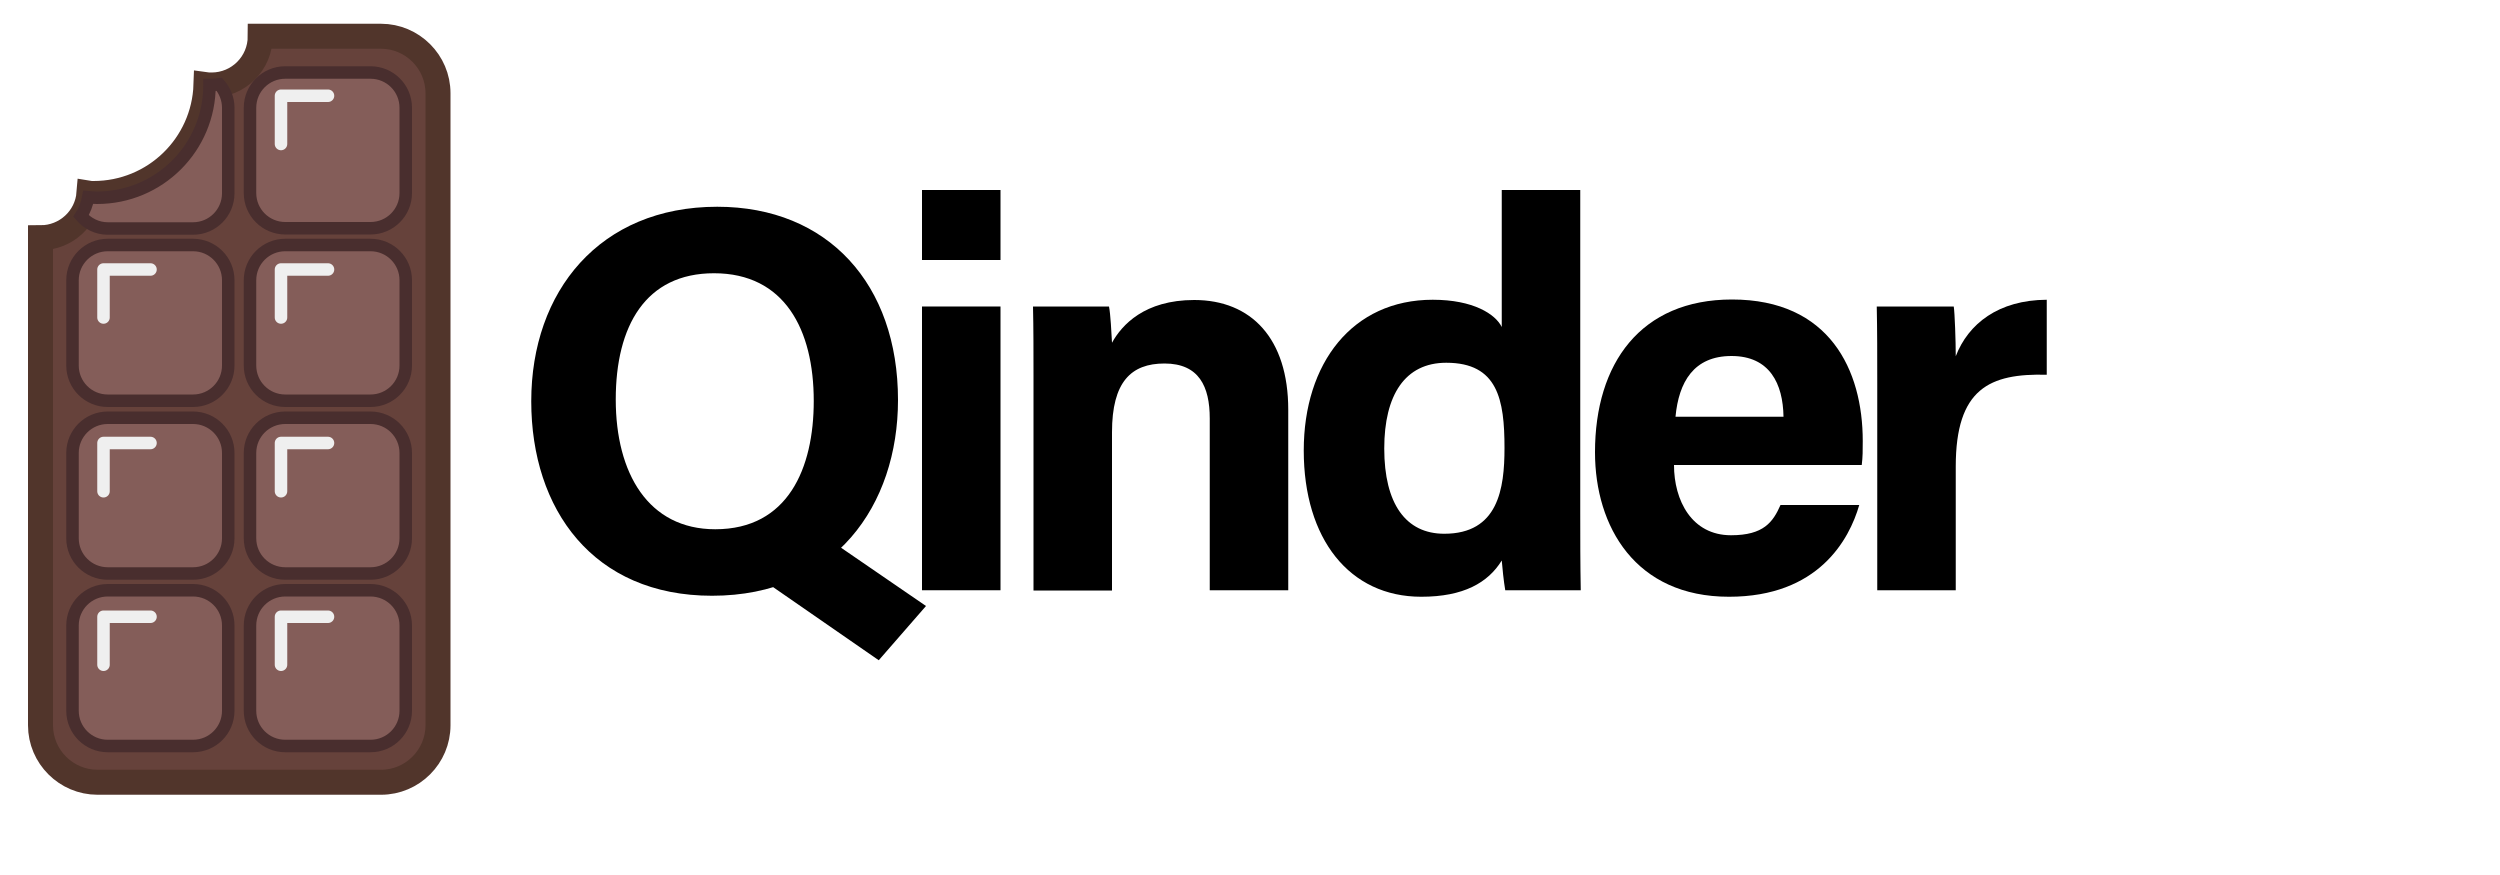
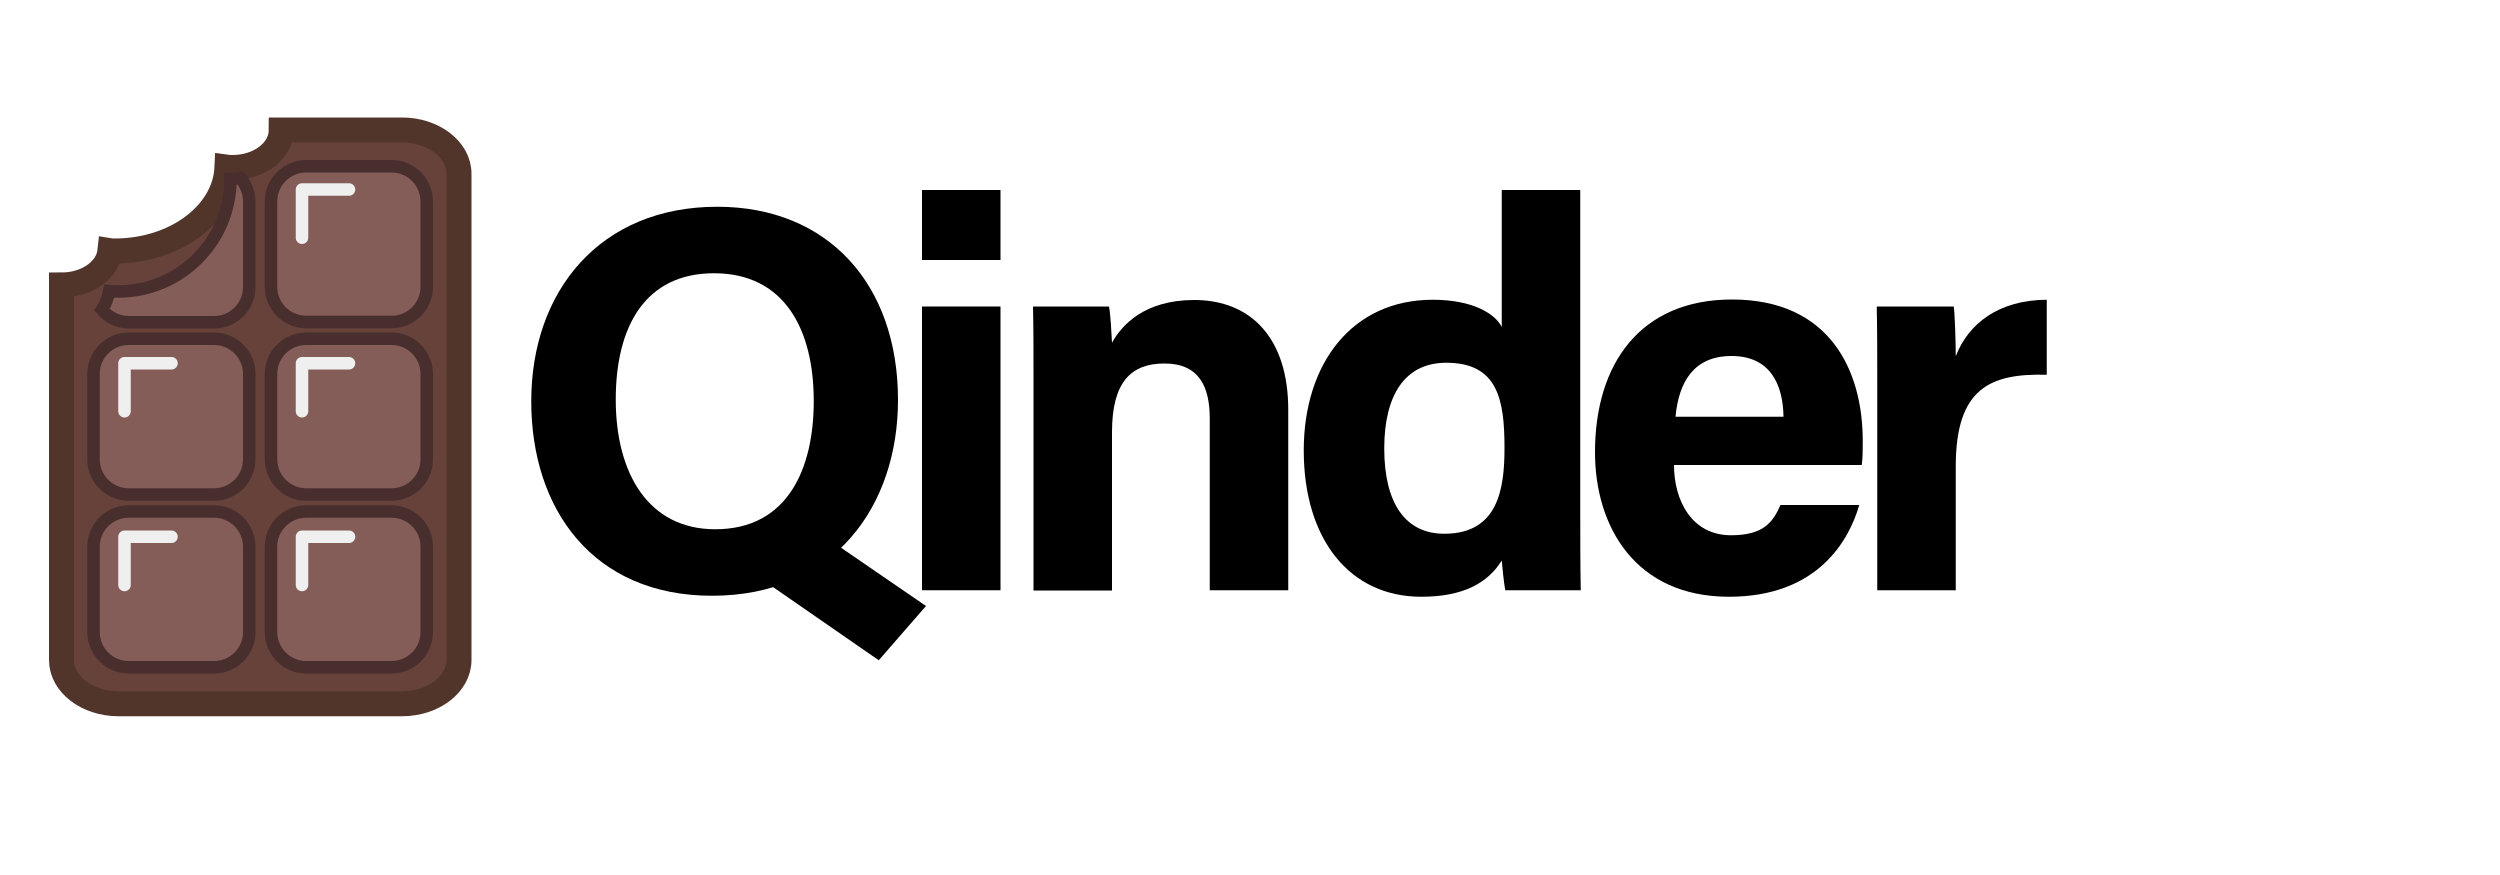
<svg xmlns="http://www.w3.org/2000/svg" version="1.1" id="Layer_1" x="0px" y="0px" viewBox="0 0 1000 350" style="enable-background:new 0 0 1000 350;" xml:space="preserve">
  <style type="text/css">
	.st0{fill:#66423B;stroke:#51352B;stroke-width:10;stroke-miterlimit:10;}
	.st1{fill:#845D59;stroke:#492E2E;stroke-width:5;stroke-miterlimit:10;}
	.st2{fill:none;stroke:#EFEFEF;stroke-width:5;stroke-linecap:round;stroke-linejoin:round;stroke-miterlimit:10;}
	.st3{display:none;}
	.st4{display:inline;fill:#7C3131;}
	.st5{display:inline;fill:#4F2121;}
	.st6{display:none;fill:#994B4B;}
	.st7{display:none;fill:#DDDDDD;}
</style>
  <g id="Favorite">
</g>
  <g>
-     <path class="st0" d="M152.4,14.5h-48.3c0,10.8-8.7,19.5-19.5,19.5c-0.7,0-1.5,0-2.2-0.1c-0.8,24.2-20.6,43.5-45,43.5   c-0.6,0-1.2,0-1.8-0.1c-0.8,10-9.2,17.8-19.4,17.8v195c0,12.6,10.3,22.8,22.8,22.8h113.4c12.6,0,22.8-10.3,22.8-22.8V37.3   C175.2,24.7,164.9,14.5,152.4,14.5z" />
-     <path class="st1" d="M114.1,91.3h34.1c7.8,0,14.1-6.3,14.1-14.1V43.1c0-7.8-6.3-14.1-14.1-14.1h-34.1c-7.8,0-14.1,6.3-14.1,14.1   v34.1C100,85,106.3,91.3,114.1,91.3z" />
-     <g>
-       <path class="st1" d="M114.1,160.3h34.1c7.8,0,14.1-6.3,14.1-14.1v-34.1c0-7.8-6.3-14.1-14.1-14.1h-34.1c-7.8,0-14.1,6.3-14.1,14.1    v34.1C100,154,106.3,160.3,114.1,160.3z" />
-       <path class="st1" d="M43.1,160.3h34.1c7.8,0,14.1-6.3,14.1-14.1v-34.1c0-7.8-6.3-14.1-14.1-14.1H43.1c-7.8,0-14.1,6.3-14.1,14.1    v34.1C29,154,35.3,160.3,43.1,160.3z" />
-     </g>
-     <g>
-       <path class="st1" d="M114.1,229.4h34.1c7.8,0,14.1-6.3,14.1-14.1v-34.1c0-7.8-6.3-14.1-14.1-14.1h-34.1c-7.8,0-14.1,6.3-14.1,14.1    v34.1C100,223.1,106.3,229.4,114.1,229.4z" />
-       <path class="st1" d="M43.1,229.4h34.1c7.8,0,14.1-6.3,14.1-14.1v-34.1c0-7.8-6.3-14.1-14.1-14.1H43.1c-7.8,0-14.1,6.3-14.1,14.1    v34.1C29,223.1,35.3,229.4,43.1,229.4z" />
-     </g>
-     <g>
-       <path class="st1" d="M114.1,298.4h34.1c7.8,0,14.1-6.3,14.1-14.1v-34.1c0-7.8-6.3-14.1-14.1-14.1h-34.1c-7.8,0-14.1,6.3-14.1,14.1    v34.1C100,292.1,106.3,298.4,114.1,298.4z" />
-       <path class="st1" d="M43.1,298.4h34.1c7.8,0,14.1-6.3,14.1-14.1v-34.1c0-7.8-6.3-14.1-14.1-14.1H43.1c-7.8,0-14.1,6.3-14.1,14.1    v34.1C29,292.1,35.3,298.4,43.1,298.4z" />
-     </g>
-     <polyline class="st2" points="131.2,38.3 112.4,38.3 112.4,57.6  " />
-     <polyline class="st2" points="131.2,107.8 112.4,107.8 112.4,127  " />
-     <polyline class="st2" points="60.2,107.8 41.4,107.8 41.4,127  " />
-     <polyline class="st2" points="131.2,177.2 112.4,177.2 112.4,196.5  " />
-     <polyline class="st2" points="60.2,177.2 41.4,177.2 41.4,196.5  " />
-     <polyline class="st2" points="131.2,246.7 112.4,246.7 112.4,265.9  " />
-     <polyline class="st2" points="60.2,246.7 41.4,246.7 41.4,265.9  " />
-     <g class="st3">
-       <path class="st4" d="M76.4,702.1c-17.6,0-31.9-14.3-31.9-31.9v-69.1l178-90.2h5.7v159.3c0,17.6-14.3,31.9-31.9,31.9H76.4z" />
-       <path class="st5" d="M224.7,514.4v155.8c0,15.7-12.7,28.4-28.4,28.4H76.4c-15.7,0-28.4-12.7-28.4-28.4v-66.9l175.2-88.9    L224.7,514.4 M231.7,507.4h-7h-1.3h-1.7l-1.5,0.8L44.9,597.1l-3.8,1.9v4.3v66.9c0,19.5,15.9,35.4,35.4,35.4h119.9    c19.5,0,35.4-15.9,35.4-35.4V514.4L231.7,507.4L231.7,507.4L231.7,507.4z" />
-     </g>
-     <path class="st6" d="M125,442.3v5.1c0,15.7,12.7,28.4,28.4,28.4h119.9c15.7,0,28.4-12.7,28.4-28.4v-5.1H125z" />
-     <path class="st7" d="M111.6,458v0.5c25.9,12.9,69.6,7.4,110.7-16.3c33.5-19.4,57.4-46.3,66-71.2v-1.9H287L111.6,458z" />
-     <path class="st1" d="M84.5,34c-0.2,0-0.4,0-0.7,0v0.1c0,24.9-20.1,45-45,45c-1.2,0-2.4-0.1-3.5-0.2c-0.5,2.7-1.5,5.3-2.9,7.5   c2.6,3,6.4,5,10.7,5h34.1c7.8,0,14.1-6.3,14.1-14.1V43.1c0-3.6-1.4-6.9-3.6-9.4C86.7,33.8,85.6,34,84.5,34z" />
-   </g>
-   <g>
    <g>
      <path d="M359.2,160c0,42.1-25.3,78.3-74.4,78.3c-47.5,0-72.3-34.5-72.3-77.8c0-44,27.4-77.8,74.4-77.8    C331.2,82.7,359.2,113.7,359.2,160z M246.3,159.8c0,29.5,13,51.9,39.8,51.9c29.1,0,39.4-24.4,39.4-51.3    c0-28.6-11.7-51.1-39.9-51.1C258.2,109.3,246.3,130.4,246.3,159.8z M327.4,212.9l43,29.5l-18.9,21.7l-53.3-36.9L327.4,212.9z" />
      <path d="M368.8,76h31.4v28h-31.4V76z M368.8,122.6h31.4v113.5h-31.4V122.6z" />
      <path d="M413.4,151.2c0-9.7,0-20.2-0.2-28.6h30.4c0.6,2.9,1,10.8,1.2,14.5c3.9-7.1,13-17.1,32.9-17.1c22.8,0,37.6,15.4,37.6,43.9    v72.2h-31.4v-68.7c0-12.8-4.3-22-18.1-22c-13.4,0-21,7.4-21,27.5v63.3h-31.4V151.2z" />
      <path d="M632.1,76v128.9c0,10.3,0,20.8,0.2,31.2h-30.2c-0.6-3.4-1.2-9.3-1.4-11.9c-5.5,8.9-15.3,14.5-32.2,14.5    c-28.7,0-47-23.1-47-58.5c0-34.9,19.4-60.3,51.6-60.3c16.3,0,25.1,5.8,27.6,10.9V76H632.1z M553.7,179.4c0,22.1,8.6,34.1,24,34.1    c21.6,0,24.1-18,24.1-34.3c0-19.4-2.7-34.1-23.3-34.1C562,145.1,553.7,158,553.7,179.4z" />
      <path d="M669.6,186c0,14.2,7.1,28.1,22.8,28.1c13.1,0,16.8-5.3,19.8-12.1h31.5c-4,13.9-16.4,36.7-52.1,36.7    c-37.4,0-53.6-28-53.6-57.8c0-35.6,18.3-61.1,54.8-61.1c39,0,52.3,28.2,52.3,56.6c0,3.8,0,6.3-0.4,9.6H669.6z M713.4,166.7    c-0.2-13.2-5.5-24.3-20.8-24.3c-15.1,0-21.1,10.4-22.4,24.3H713.4z" />
-       <path d="M750.9,153.4c0-11.3,0-21.3-0.2-30.8h30.8c0.4,2.5,0.8,13.8,0.8,19.9c5-13,17.1-22.5,36.4-22.6v30    c-22.8-0.6-36.4,5.5-36.4,36.7v49.5h-31.4V153.4z" />
+       <path d="M750.9,153.4c0-11.3,0-21.3-0.2-30.8h30.8c0.4,2.5,0.8,13.8,0.8,19.9c5-13,17.1-22.5,36.4-22.6v30    c-22.8-0.6-36.4,5.5-36.4,36.7v49.5h-31.4L750.9,153.4L750.9,153.4z" />
    </g>
  </g>
+   <g>
+     <path class="st0" d="M160.8,52h-48.3c0,8.3-8.7,15-19.5,15c-0.7,0-1.5,0-2.2-0.1c-0.8,18.6-20.6,33.5-45,33.5c-0.6,0-1.2,0-1.8-0.1   C43.2,108,34.8,114,24.6,114v150c0,9.7,10.3,17.5,22.8,17.5h113.4c12.6,0,22.8-7.9,22.8-17.5V69.5C183.6,59.8,173.3,52,160.8,52z" />
+     <path class="st1" d="M122.5,128.8h34.1c7.8,0,14.1-6.3,14.1-14.1V80.6c0-7.8-6.3-14.1-14.1-14.1h-34.1c-7.8,0-14.1,6.3-14.1,14.1   v34.1C108.4,122.5,114.7,128.8,122.5,128.8z" />
+     <g>
+       <path class="st1" d="M122.5,197.8h34.1c7.8,0,14.1-6.3,14.1-14.1v-34.1c0-7.8-6.3-14.1-14.1-14.1h-34.1c-7.8,0-14.1,6.3-14.1,14.1    v34.1C108.4,191.5,114.7,197.8,122.5,197.8z" />
+       <path class="st1" d="M51.5,197.8h34.1c7.8,0,14.1-6.3,14.1-14.1v-34.1c0-7.8-6.3-14.1-14.1-14.1H51.5c-7.8,0-14.1,6.3-14.1,14.1    v34.1C37.4,191.5,43.7,197.8,51.5,197.8z" />
+     </g>
+     <g>
+       <path class="st1" d="M122.5,266.9h34.1c7.8,0,14.1-6.3,14.1-14.1v-34.1c0-7.8-6.3-14.1-14.1-14.1h-34.1c-7.8,0-14.1,6.3-14.1,14.1    v34.1C108.4,260.6,114.7,266.9,122.5,266.9z" />
+       <path class="st1" d="M51.5,266.9h34.1c7.8,0,14.1-6.3,14.1-14.1v-34.1c0-7.8-6.3-14.1-14.1-14.1H51.5c-7.8,0-14.1,6.3-14.1,14.1    v34.1C37.4,260.6,43.7,266.9,51.5,266.9z" />
+     </g>
+     <polyline class="st2" points="139.6,75.8 120.8,75.8 120.8,95.1  " />
+     <polyline class="st2" points="139.6,145.3 120.8,145.3 120.8,164.5  " />
+     <polyline class="st2" points="68.6,145.3 49.8,145.3 49.8,164.5  " />
+     <polyline class="st2" points="139.6,214.7 120.8,214.7 120.8,234  " />
+     <polyline class="st2" points="68.6,214.7 49.8,214.7 49.8,234  " />
+     <g class="st3">
+       <path class="st4" d="M84.8,739.6c-17.6,0-31.9-14.3-31.9-31.9v-69.1l178-90.2h5.7v159.3c0,17.6-14.3,31.9-31.9,31.9H84.8z" />
+       <path class="st5" d="M233.1,551.9v155.8c0,15.7-12.7,28.4-28.4,28.4H84.8c-15.7,0-28.4-12.7-28.4-28.4v-66.9l175.2-88.9    L233.1,551.9 M240.1,544.9h-7h-1.3h-1.7l-1.5,0.8L53.3,634.6l-3.8,1.9v4.3v66.9c0,19.5,15.9,35.4,35.4,35.4h119.9    c19.5,0,35.4-15.9,35.4-35.4V551.9L240.1,544.9L240.1,544.9L240.1,544.9z" />
+     </g>
+     <path class="st6" d="M133.4,479.8v5.1c0,15.7,12.7,28.4,28.4,28.4h119.9c15.7,0,28.4-12.7,28.4-28.4v-5.1H133.4z" />
+     <path class="st7" d="M120,495.5v0.5c25.9,12.9,69.6,7.4,110.7-16.3c33.5-19.4,57.4-46.3,66-71.2v-1.9h-1.3L120,495.5z" />
+     <path class="st1" d="M92.9,71.5c-0.2,0-0.4,0-0.7,0v0.1c0,24.9-20.1,45-45,45c-1.2,0-2.4-0.1-3.5-0.2c-0.5,2.7-1.5,5.3-2.9,7.5   c2.6,3,6.4,5,10.7,5h34.1c7.8,0,14.1-6.3,14.1-14.1V80.6c0-3.6-1.4-6.9-3.6-9.4C95.1,71.3,94,71.5,92.9,71.5z" />
+   </g>
</svg>
